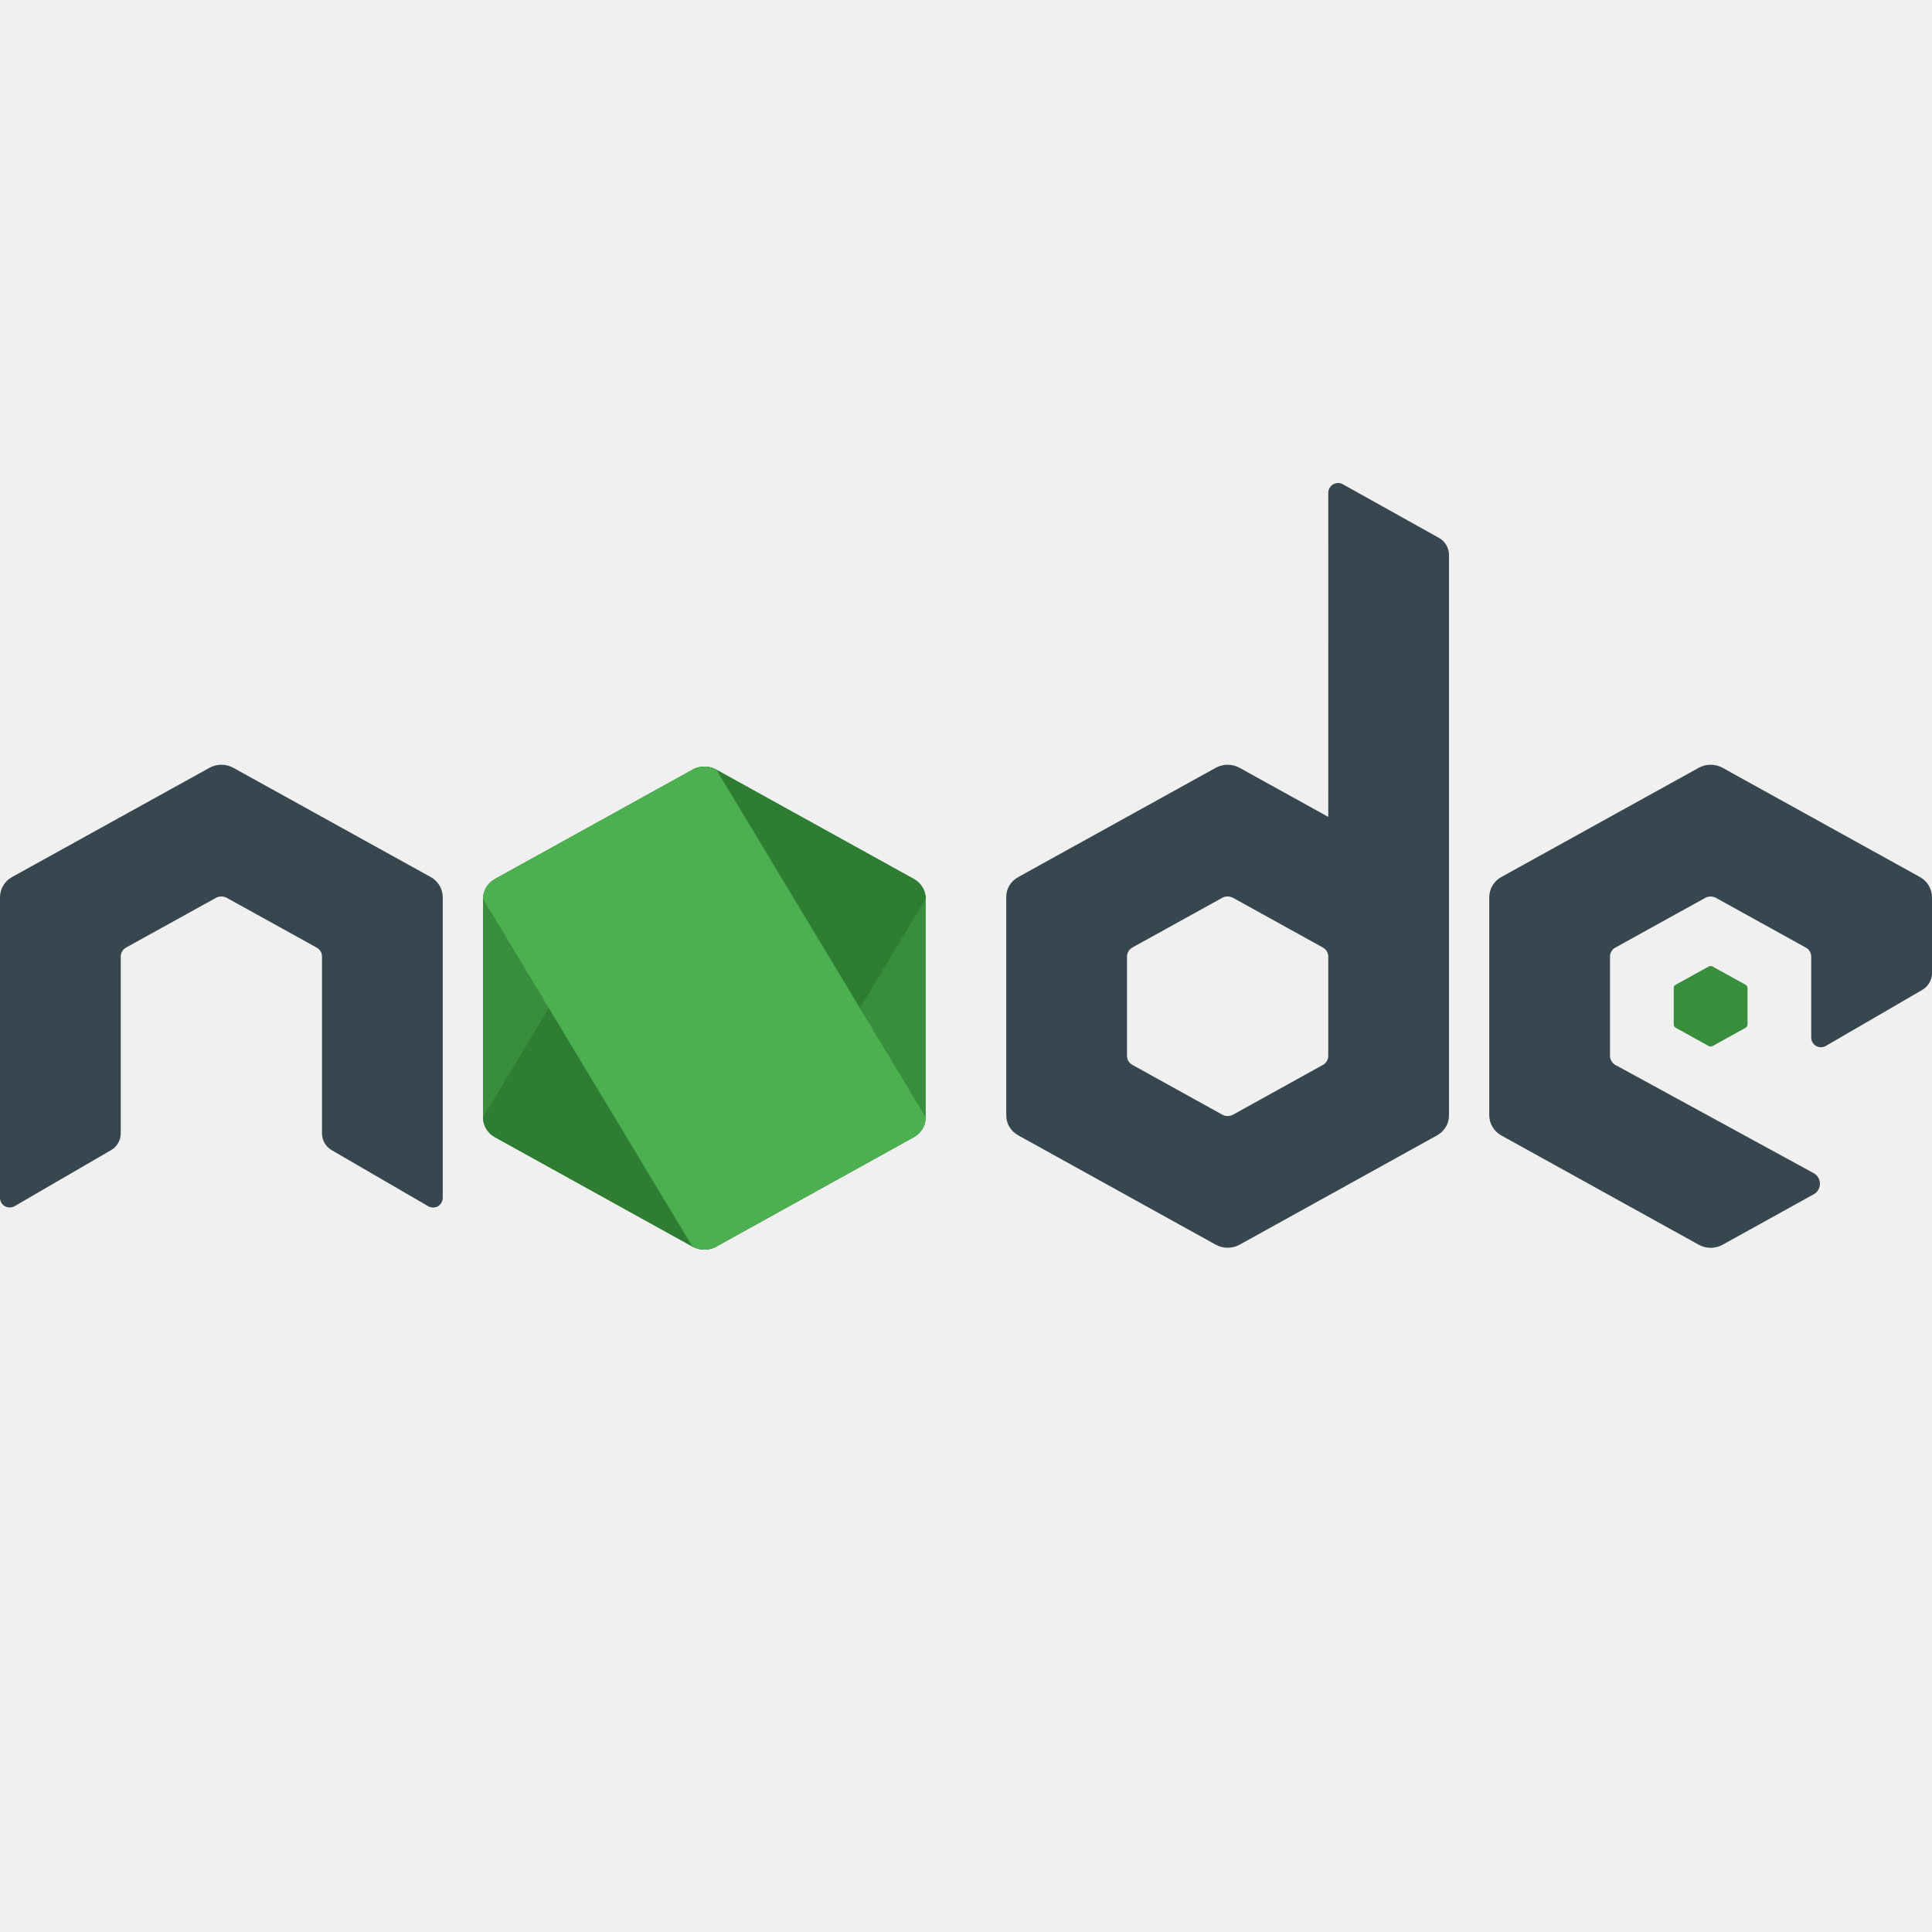
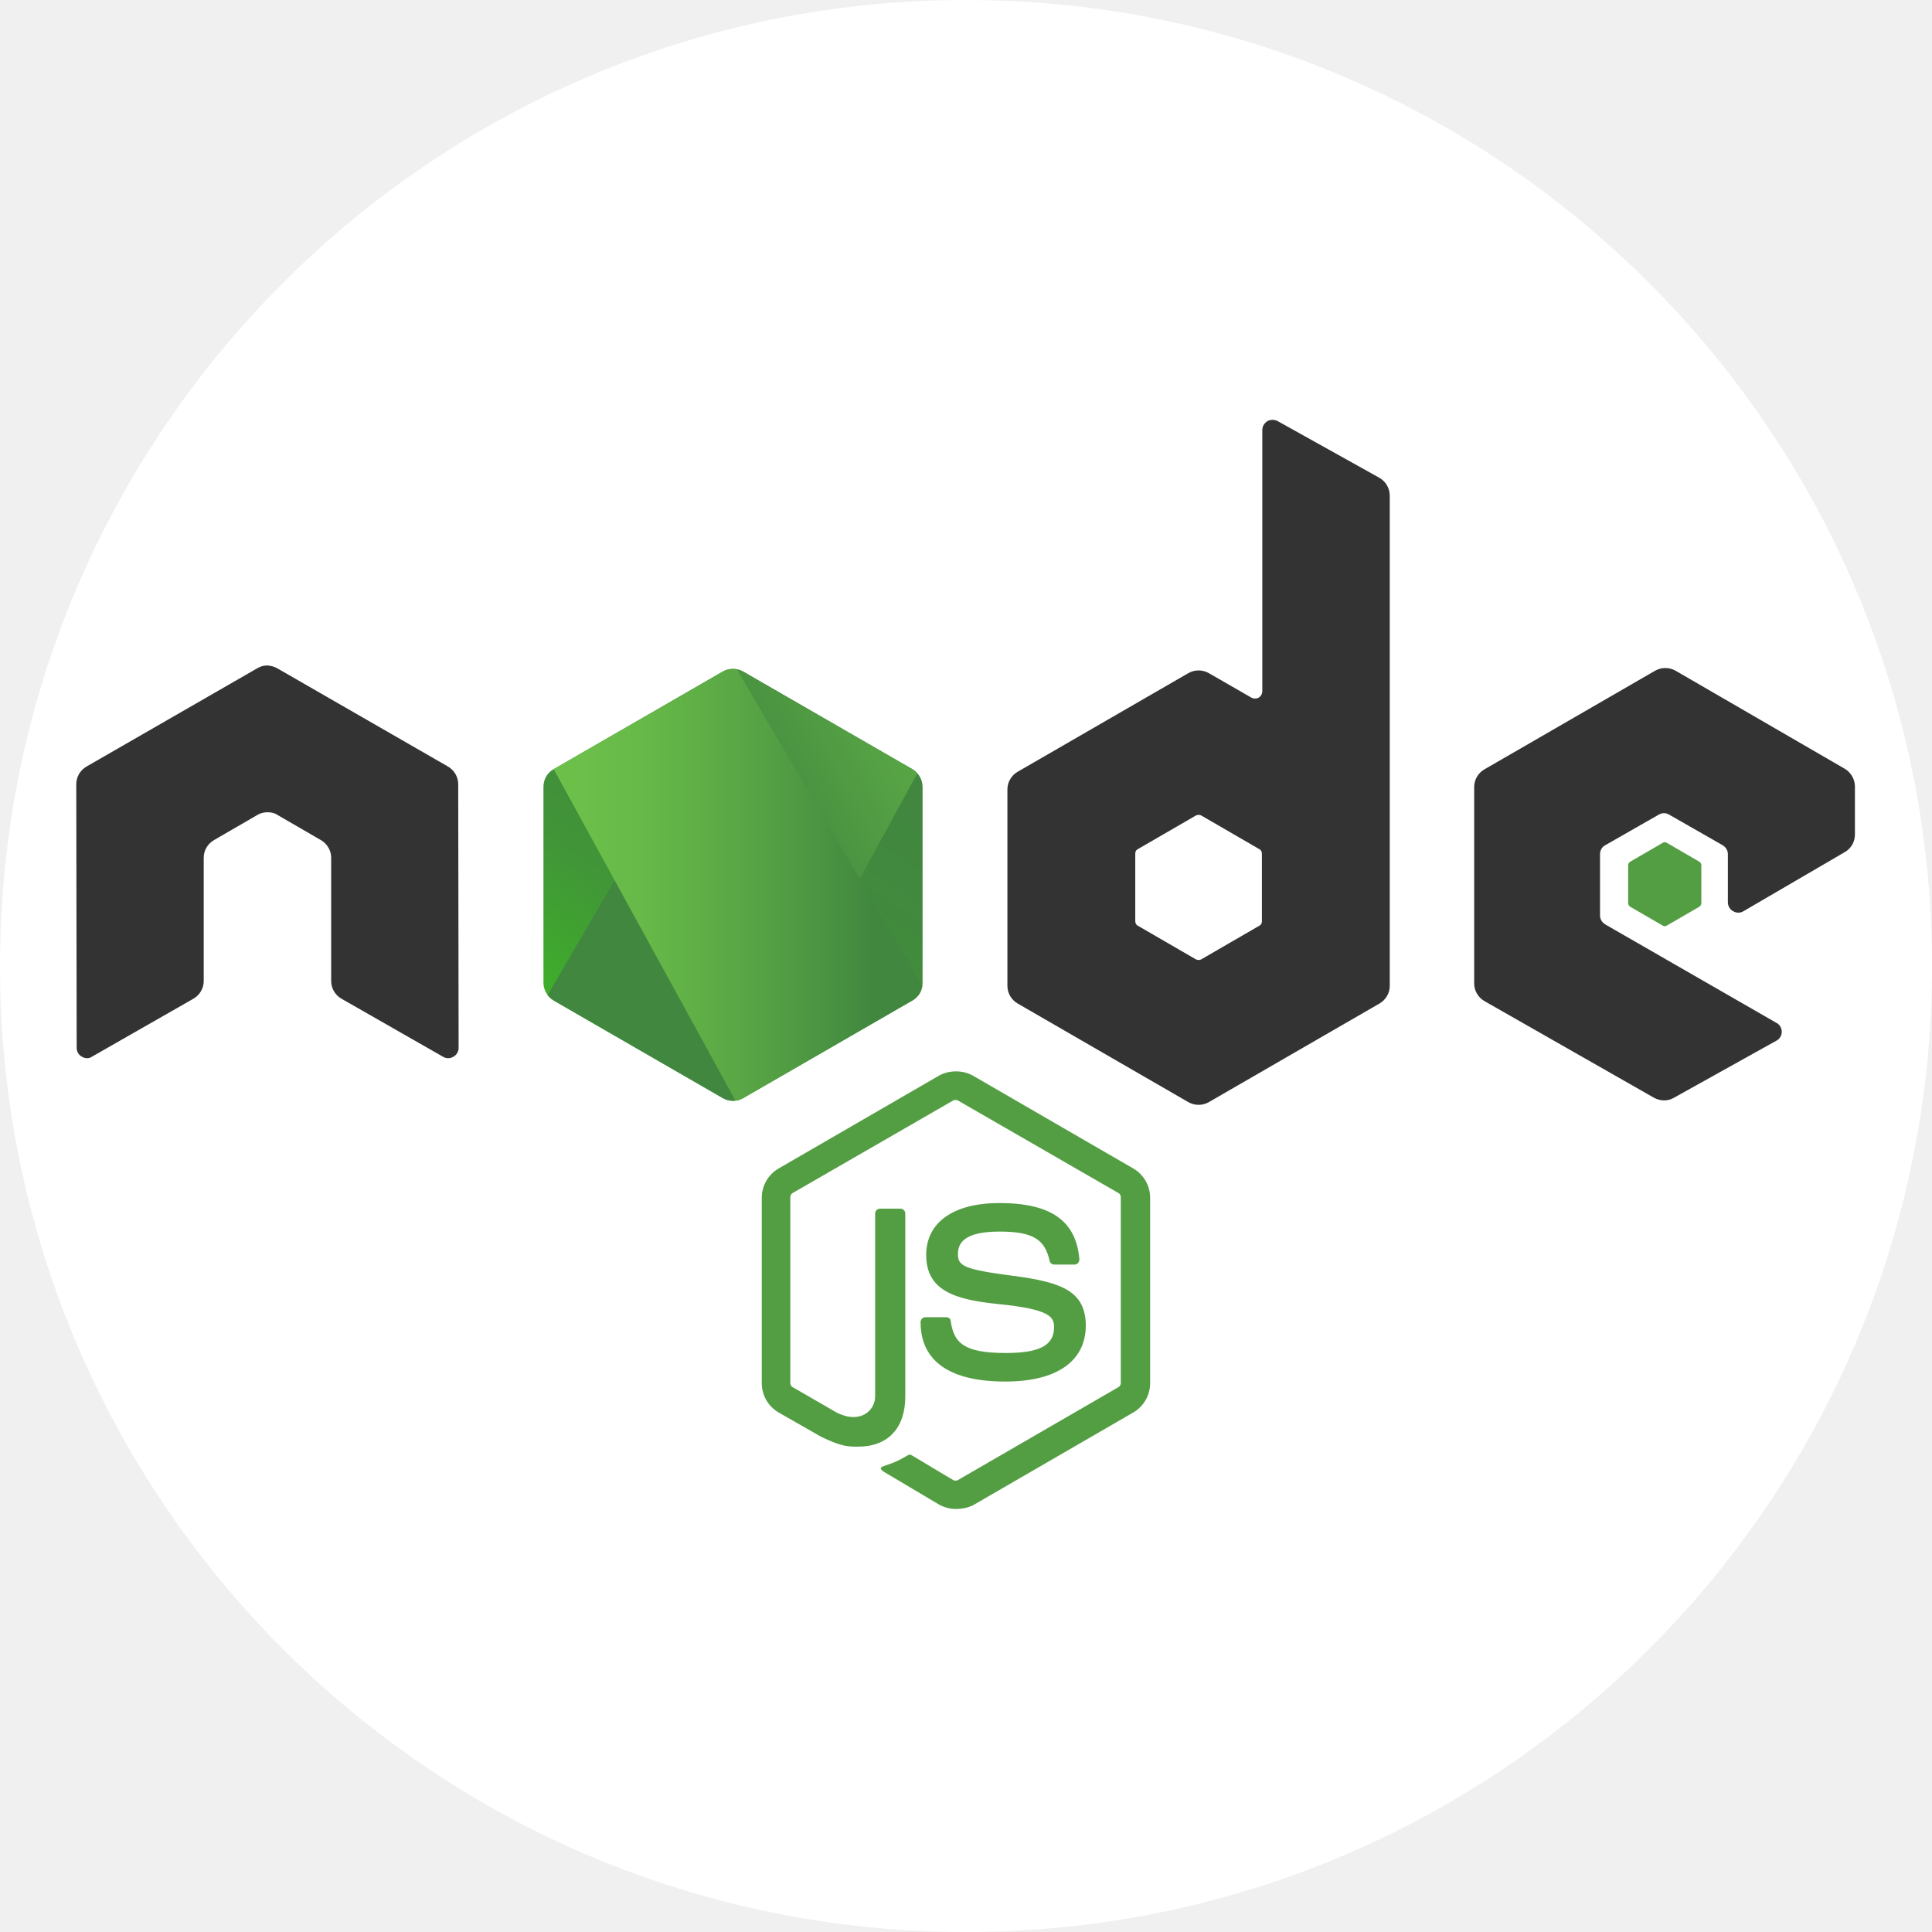
- <svg xmlns="http://www.w3.org/2000/svg" viewBox="0 0 48 48" width="48px" height="48px">
-   <path fill="#388e3c" d="M17.204 19.122l-4.907 2.715C12.113 21.938 12 22.126 12 22.329v5.433c0 .203.113.39.297.492l4.908 2.717c.183.101.41.101.593 0l4.907-2.717C22.887 28.152 23 27.965 23 27.762v-5.433c0-.203-.113-.39-.297-.492l-4.906-2.715c-.092-.051-.195-.076-.297-.076-.103 0-.205.025-.297.076M42.451 24.013l-.818.452c-.031.017-.049.048-.049.082v.906c0 .034.019.065.049.082l.818.453c.031.017.068.017.099 0l.818-.453c.03-.017.049-.048.049-.082v-.906c0-.034-.019-.065-.05-.082l-.818-.452C42.534 24.004 42.517 24 42.5 24S42.466 24.004 42.451 24.013" />
-   <path fill="#37474f" d="M35.751,13.364l-2.389-1.333c-0.075-0.042-0.167-0.041-0.241,0.003 c-0.074,0.044-0.12,0.123-0.12,0.209L33,20.295l-2.203-1.219C30.705,19.025,30.602,19,30.5,19c-0.102,0-0.205,0.025-0.297,0.076 h0.001l-4.907,2.715C25.113,21.892,25,22.08,25,22.282v5.433c0,0.203,0.113,0.39,0.297,0.492l4.908,2.717 c0.183,0.101,0.41,0.101,0.593,0l4.907-2.717C35.887,28.106,36,27.918,36,27.715V13.788C36,13.612,35.904,13.45,35.751,13.364z M32.866,26.458l-2.23,1.235c-0.083,0.046-0.186,0.046-0.269,0l-2.231-1.235C28.051,26.412,28,26.326,28,26.234v-2.47 c0-0.092,0.051-0.177,0.135-0.224l2.231-1.234h-0.001c0.042-0.023,0.088-0.034,0.135-0.034c0.047,0,0.093,0.012,0.135,0.034 l2.23,1.234C32.949,23.587,33,23.673,33,23.765v2.47C33,26.326,32.949,26.412,32.866,26.458z" />
-   <path fill="#2e7d32" d="M17.204,19.122L12,27.762c0,0.203,0.113,0.39,0.297,0.492l4.908,2.717 c0.183,0.101,0.41,0.101,0.593,0L23,22.329c0-0.203-0.113-0.39-0.297-0.492l-4.906-2.715c-0.092-0.051-0.195-0.076-0.297-0.076 c-0.103,0-0.205,0.025-0.297,0.076" />
-   <path fill="#4caf50" d="M17.204,19.122l-4.907,2.715C12.113,21.938,12,22.126,12,22.329l5.204,8.642 c0.183,0.101,0.41,0.101,0.593,0l4.907-2.717C22.887,28.152,23,27.965,23,27.762l-5.203-8.64c-0.092-0.051-0.195-0.076-0.297-0.076 c-0.103,0-0.205,0.025-0.297,0.076" />
-   <path fill="#37474f" d="M47.703 21.791l-4.906-2.715C42.705 19.025 42.602 19 42.5 19c-.102 0-.205.025-.297.076h.001l-4.907 2.715C37.114 21.892 37 22.084 37 22.294v5.411c0 .209.114.402.297.503l4.908 2.717c.184.102.409.102.593 0l2.263-1.253c.207-.115.206-.412-.002-.526l-4.924-2.687C40.052 26.412 40 26.325 40 26.231v-2.466c0-.092.05-.177.13-.221l2.235-1.236h-.001c.042-.023.088-.034.135-.034.047 0 .093.012.135.034l2.235 1.237c.08.044.13.129.13.221v2.012c0 .086.046.166.121.209.075.042.167.042.242-.001l2.398-1.393c.148-.086.24-.245.24-.417v-1.88C48 22.085 47.886 21.892 47.703 21.791zM10.703 21.791l-4.906-2.715C5.705 19.025 5.602 19 5.5 19c-.102 0-.205.025-.297.076h.001l-4.907 2.715C.114 21.892 0 22.084 0 22.294v7.465c0 .086.046.166.121.209.075.042.167.042.242-.001l2.398-1.393C2.909 28.488 3 28.329 3 28.157v-4.393c0-.092.05-.177.13-.221l2.235-1.236H5.365c.042-.023.088-.034.135-.034.047 0 .093.012.135.034l2.235 1.237C7.95 23.588 8 23.673 8 23.765v4.393c0 .172.091.331.24.417l2.398 1.393c.075.043.167.043.242.001C10.954 29.925 11 29.845 11 29.759v-7.464C11 22.085 10.886 21.892 10.703 21.791z" />
+ <svg xmlns="http://www.w3.org/2000/svg" xmlns:xlink="http://www.w3.org/1999/xlink" width="512" height="512" viewBox="0 0 512 512" fill="none" class="h-full w-full" id="iconWithBackground">
+   <rect id="r4" width="512" height="512" x="0" y="0" rx="256" fill="#ffffff" stroke="#000000" stroke-width="0" stroke-opacity="100%" paint-order="stroke" />
+   <defs>
+     <linearGradient id="linearGradient" gradientUnits="userSpaceOnUse" gradientTransform="rotate(0)" style="transform-origin: center center;">
+       <stop stop-color="#8e2de2" />
+       <stop offset="1" stop-color="#4a00e0" />
+     </linearGradient>
+     <radialGradient id="glare" cx="0" cy="0" r="1" gradientUnits="userSpaceOnUse" gradientTransform="translate(256) rotate(90) scale(512)">
+       <stop stop-color="white" />
+       <stop offset="1" stop-color="white" stop-opacity="0" />
+     </radialGradient>
+     <clipPath id="clip">
+       <use xlink:href="#r4" />
+     </clipPath>
+   </defs>
+   <svg aria-hidden="true" role="img" x="20" y="20" class="iconify iconify--logos" width="472" height="472" viewBox="0 0 512 314" style="color: rgb(255, 255, 255);">
+     <defs>
+       <linearGradient id="iconifyReact3777" x1="68.188%" x2="27.823%" y1="17.487%" y2="89.755%">
+         <stop offset="0%" stop-color="#41873F" />
+         <stop offset="32.88%" stop-color="#418B3D" />
+         <stop offset="63.52%" stop-color="#419637" />
+         <stop offset="93.19%" stop-color="#3FA92D" />
+         <stop offset="100%" stop-color="#3FAE2A" />
+       </linearGradient>
+       <linearGradient id="iconifyReact3778" x1="43.277%" x2="159.245%" y1="55.169%" y2="-18.306%">
+         <stop offset="13.76%" stop-color="#41873F" />
+         <stop offset="40.32%" stop-color="#54A044" />
+         <stop offset="71.36%" stop-color="#66B848" />
+         <stop offset="90.81%" stop-color="#6CC04A" />
+       </linearGradient>
+       <linearGradient id="iconifyReact3779" x1="-4413.77%" x2="5327.93%" y1="13.43%" y2="13.43%">
+         <stop offset="9.192%" stop-color="#6CC04A" />
+         <stop offset="28.64%" stop-color="#66B848" />
+         <stop offset="59.68%" stop-color="#54A044" />
+         <stop offset="86.24%" stop-color="#41873F" />
+       </linearGradient>
+       <linearGradient id="iconifyReact3780" x1="-4.389%" x2="101.499%" y1="49.997%" y2="49.997%">
+         <stop offset="9.192%" stop-color="#6CC04A" />
+         <stop offset="28.64%" stop-color="#66B848" />
+         <stop offset="59.68%" stop-color="#54A044" />
+         <stop offset="86.24%" stop-color="#41873F" />
+       </linearGradient>
+       <linearGradient id="iconifyReact3781" x1="-9713.77%" x2="27.93%" y1="36.21%" y2="36.21%">
+         <stop offset="9.192%" stop-color="#6CC04A" />
+         <stop offset="28.64%" stop-color="#66B848" />
+         <stop offset="59.68%" stop-color="#54A044" />
+         <stop offset="86.24%" stop-color="#41873F" />
+       </linearGradient>
+       <linearGradient id="iconifyReact3782" x1="-103.861%" x2="100.797%" y1="50.275%" y2="50.275%">
+         <stop offset="9.192%" stop-color="#6CC04A" />
+         <stop offset="28.64%" stop-color="#66B848" />
+         <stop offset="59.68%" stop-color="#54A044" />
+         <stop offset="86.24%" stop-color="#41873F" />
+       </linearGradient>
+       <linearGradient id="iconifyReact3783" x1="130.613%" x2="4.393%" y1="-211.069%" y2="201.605%">
+         <stop offset="0%" stop-color="#41873F" />
+         <stop offset="32.88%" stop-color="#418B3D" />
+         <stop offset="63.52%" stop-color="#419637" />
+         <stop offset="93.19%" stop-color="#3FA92D" />
+         <stop offset="100%" stop-color="#3FAE2A" />
+       </linearGradient>
+       <path id="iconifyReact3784" d="M57.903 1.85a5.957 5.957 0 0 0-5.894 0L3.352 29.933c-1.85 1.04-2.89 3.005-2.89 5.085v56.286c0 2.08 1.156 4.045 2.89 5.085l48.657 28.085a5.957 5.957 0 0 0 5.894 0l48.658-28.085c1.849-1.04 2.89-3.005 2.89-5.085V35.019c0-2.08-1.157-4.045-2.89-5.085L57.903 1.85Z" />
+     </defs>
+     <g fill="none">
+       <path fill="#539E43" d="M253.11 313.094c-1.733 0-3.351-.462-4.854-1.271l-15.371-9.13c-2.312-1.272-1.156-1.734-.462-1.965c3.12-1.04 3.698-1.272 6.934-3.12c.347-.232.81-.116 1.156.115l11.789 7.05c.462.231 1.04.231 1.386 0l46.115-26.698c.462-.231.694-.694.694-1.271v-53.28c0-.579-.232-1.04-.694-1.272l-46.115-26.582c-.462-.232-1.04-.232-1.386 0l-46.115 26.582c-.462.231-.694.809-.694 1.271v53.28c0 .463.232 1.04.694 1.272l12.598 7.281c6.819 3.467 11.095-.578 11.095-4.623v-52.587c0-.693.578-1.387 1.387-1.387h5.894c.694 0 1.387.578 1.387 1.387v52.587c0 9.13-4.97 14.447-13.638 14.447c-2.658 0-4.738 0-10.633-2.89l-12.135-6.934c-3.005-1.733-4.854-4.97-4.854-8.437v-53.28c0-3.467 1.849-6.704 4.854-8.437l46.114-26.698c2.89-1.618 6.82-1.618 9.709 0l46.114 26.698c3.005 1.733 4.855 4.97 4.855 8.437v53.28c0 3.467-1.85 6.704-4.855 8.437l-46.114 26.698c-1.503.694-3.236 1.04-4.854 1.04Zm14.216-36.637c-20.225 0-24.386-9.246-24.386-17.105c0-.694.578-1.387 1.387-1.387h6.01c.693 0 1.271.462 1.271 1.156c.925 6.125 3.583 9.13 15.834 9.13c9.708 0 13.87-2.196 13.87-7.397c0-3.005-1.157-5.2-16.297-6.703c-12.598-1.272-20.457-4.045-20.457-14.1c0-9.362 7.86-14.91 21.035-14.91c14.793 0 22.075 5.086 23 16.18c0 .348-.116.694-.347 1.041c-.232.231-.578.462-.925.462h-6.01c-.578 0-1.156-.462-1.271-1.04c-1.387-6.356-4.97-8.437-14.447-8.437c-10.633 0-11.905 3.699-11.905 6.472c0 3.352 1.503 4.392 15.834 6.241c14.216 1.85 20.92 4.508 20.92 14.447c-.116 10.171-8.437 15.95-23.116 15.95Z" />
+       <path fill="#333" d="M110.028 104.712c0-2.08-1.156-4.046-3.005-5.086l-49.004-28.2c-.81-.463-1.734-.694-2.658-.81h-.463c-.924 0-1.849.347-2.658.81l-49.004 28.2c-1.85 1.04-3.005 3.005-3.005 5.086l.116 75.817c0 1.04.578 2.08 1.502 2.543c.925.578 2.08.578 2.89 0l29.125-16.643c1.849-1.04 3.005-3.005 3.005-5.085v-35.482c0-2.08 1.155-4.045 3.005-5.085l12.366-7.166c.925-.578 1.965-.81 3.005-.81c1.04 0 2.08.232 2.89.81l12.366 7.166c1.85 1.04 3.005 3.004 3.005 5.085v35.482c0 2.08 1.156 4.045 3.005 5.085l29.125 16.643a2.82 2.82 0 0 0 3.005 0c.925-.463 1.503-1.503 1.503-2.543l-.116-75.817ZM345.571.347c-.924-.463-2.08-.463-2.89 0c-.924.578-1.502 1.502-1.502 2.542v75.125c0 .693-.346 1.386-1.04 1.849c-.693.346-1.387.346-2.08 0l-12.251-7.05a5.957 5.957 0 0 0-5.895 0l-49.004 28.316c-1.849 1.04-3.005 3.005-3.005 5.085v56.516c0 2.08 1.156 4.046 3.005 5.086l49.004 28.316a5.957 5.957 0 0 0 5.895 0l49.004-28.316c1.849-1.04 3.005-3.005 3.005-5.086V21.844c0-2.196-1.156-4.16-3.005-5.201L345.572.347Zm-4.507 143.776c0 .578-.231 1.04-.694 1.271l-16.758 9.708a1.714 1.714 0 0 1-1.503 0l-16.758-9.708c-.463-.231-.694-.809-.694-1.271v-19.417c0-.578.231-1.04.694-1.271l16.758-9.709a1.714 1.714 0 0 1 1.503 0l16.758 9.709c.463.23.694.809.694 1.271v19.417Zm167.584-19.879c1.85-1.04 2.89-3.005 2.89-5.086v-13.753c0-2.08-1.156-4.045-2.89-5.085l-48.657-28.2a5.957 5.957 0 0 0-5.895 0l-49.004 28.315c-1.85 1.04-3.005 3.005-3.005 5.085v56.517c0 2.08 1.156 4.045 3.005 5.085l48.657 27.738c1.85 1.04 4.046 1.04 5.78 0L489 178.45c.925-.463 1.503-1.503 1.503-2.543c0-1.04-.578-2.08-1.503-2.543l-49.235-28.316c-.925-.578-1.503-1.502-1.503-2.542v-17.683c0-1.04.578-2.08 1.503-2.543l15.371-8.784a2.821 2.821 0 0 1 3.005 0l15.372 8.784c.925.578 1.502 1.502 1.502 2.543v13.869c0 1.04.578 2.08 1.503 2.542a2.82 2.82 0 0 0 3.005 0l29.125-16.99Z" />
+       <path fill="#539E43" d="M456.292 121.585a1.05 1.05 0 0 1 1.156 0l9.362 5.432c.346.232.577.578.577 1.04v10.865c0 .462-.23.809-.577 1.04l-9.362 5.432a1.05 1.05 0 0 1-1.156 0l-9.361-5.432c-.347-.231-.578-.578-.578-1.04v-10.864c0-.463.23-.81.578-1.04l9.361-5.433Z" />
+       <g transform="translate(134.068 70.501)">
+         <mask id="iconifyReact3785" fill="#fff">
+           <use href="#iconifyReact3784" />
+         </mask>
+         <use fill="url(#iconifyReact3777)" href="#iconifyReact3784" />
+         <g mask="url(#iconifyReact3785)">
+           <path d="M51.893 1.85L3.121 29.933C1.27 30.974 0 32.94 0 35.02v56.286c0 1.387.578 2.658 1.502 3.698L56.285 1.156c-1.387-.231-3.005-.116-4.392.693Zm4.739 123.203c.462-.116.925-.347 1.387-.578l48.773-28.085c1.85-1.04 3.005-3.005 3.005-5.085V35.019c0-1.502-.694-3.005-1.734-4.045l-51.43 94.079Z" />
+           <path fill="url(#iconifyReact3778)" d="M106.676 29.934L57.788 1.85a8.025 8.025 0 0 0-1.503-.578L1.502 95.12a6.082 6.082 0 0 0 1.619 1.387l48.888 28.085c1.387.809 3.005 1.04 4.507.577l51.432-94.078c-.347-.462-.81-.81-1.272-1.156Z" />
+         </g>
+         <g mask="url(#iconifyReact3785)">
+           <path d="M109.797 91.305V35.019c0-2.08-1.271-4.045-3.12-5.085L57.786 1.85a5.106 5.106 0 0 0-1.848-.693l53.511 91.42c.231-.347.347-.809.347-1.271ZM3.12 29.934C1.272 30.974 0 32.94 0 35.02v56.286c0 2.08 1.387 4.045 3.12 5.085l48.889 28.085c1.156.693 2.427.925 3.814.693L3.467 29.818l-.346.116Z" />
+           <path fill="url(#iconifyReact3779)" fill-rule="evenodd" d="m50.391.809l-.693.347h.924l-.231-.347Z" transform="translate(0 -9.246)" />
+           <path fill="url(#iconifyReact3780)" fill-rule="evenodd" d="M106.792 105.636c1.387-.809 2.427-2.196 2.89-3.698L56.053 10.402c-1.387-.231-2.89-.116-4.16.693L3.351 39.065l52.355 95.465a8.057 8.057 0 0 0 2.196-.693l48.889-28.2Z" transform="translate(0 -9.246)" />
+           <path fill="url(#iconifyReact3781)" fill-rule="evenodd" d="m111.3 104.712l-.347-.578v.809l.346-.231Z" transform="translate(0 -9.246)" />
+           <path fill="url(#iconifyReact3782)" fill-rule="evenodd" d="m106.792 105.636l-48.773 28.085a6.973 6.973 0 0 1-2.196.693l.925 1.734l54.089-31.32v-.694l-1.387-2.312c-.231 1.618-1.271 3.005-2.658 3.814Z" transform="translate(0 -9.246)" />
+           <path fill="url(#iconifyReact3783)" fill-rule="evenodd" d="m106.792 105.636l-48.773 28.085a6.973 6.973 0 0 1-2.196.693l.925 1.734l54.089-31.32v-.694l-1.387-2.312c-.231 1.618-1.271 3.005-2.658 3.814Z" transform="translate(0 -9.246)" />
+         </g>
+       </g>
+     </g>
+   </svg>
</svg>
